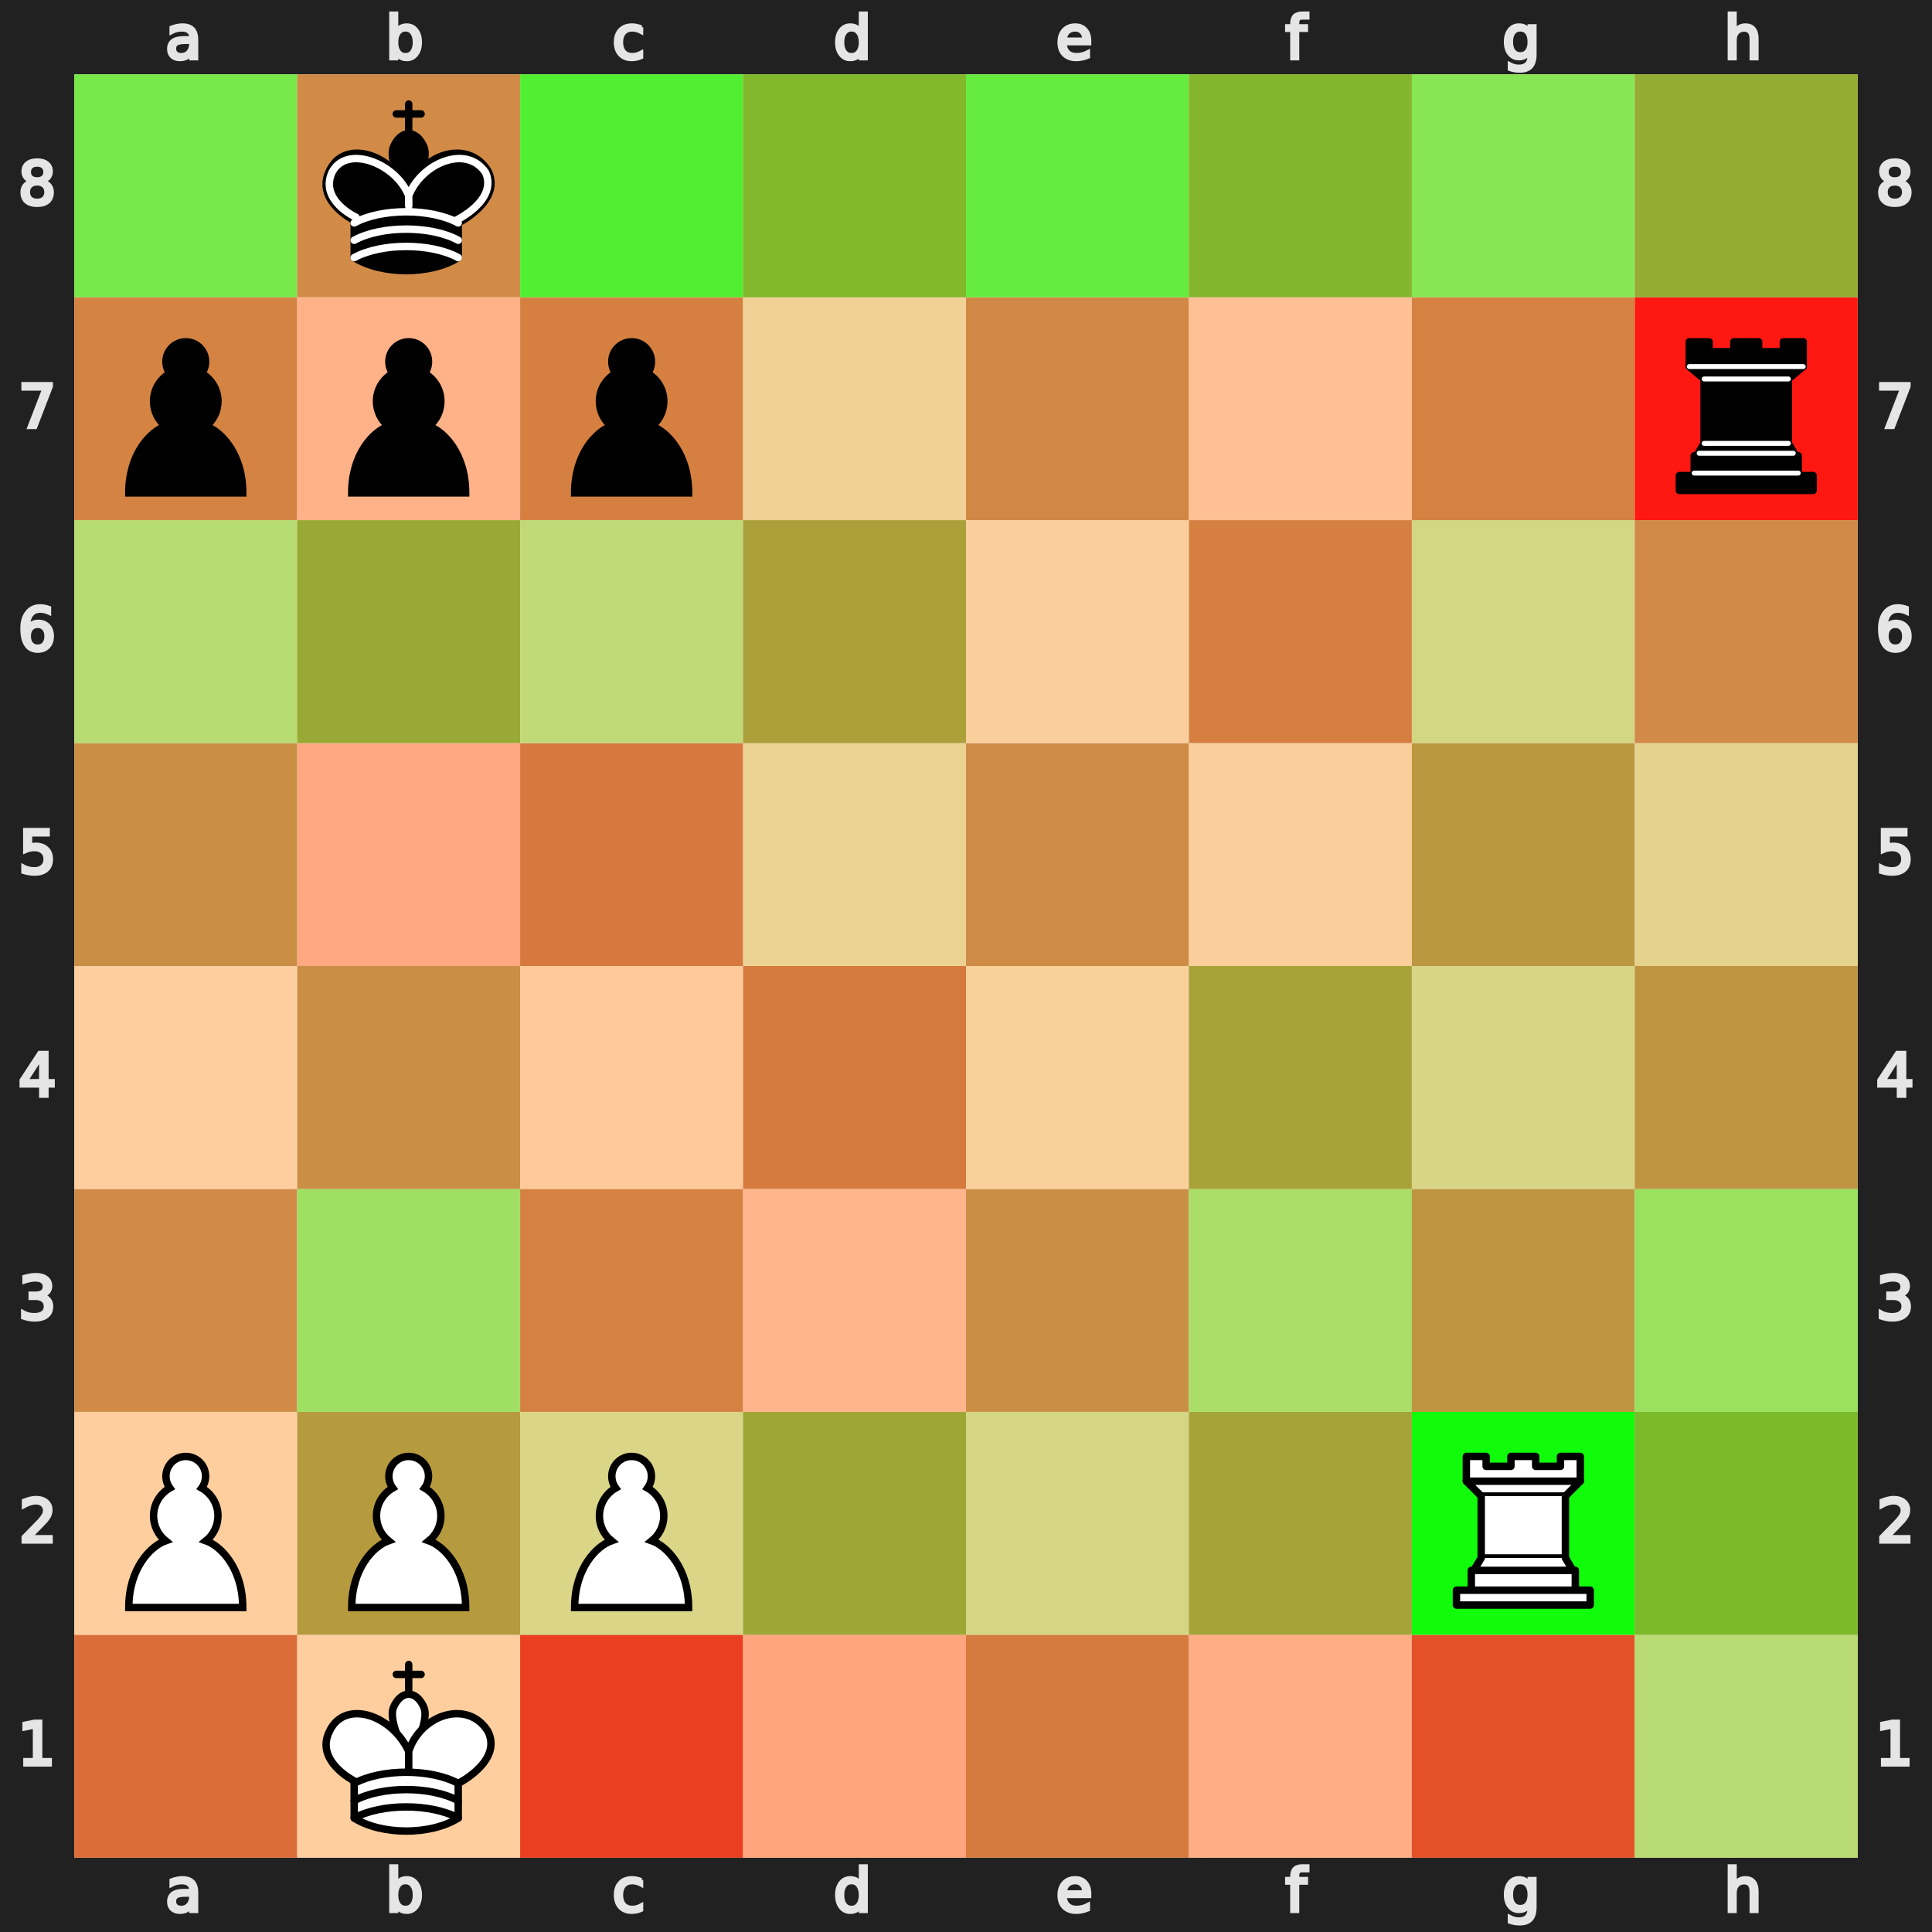
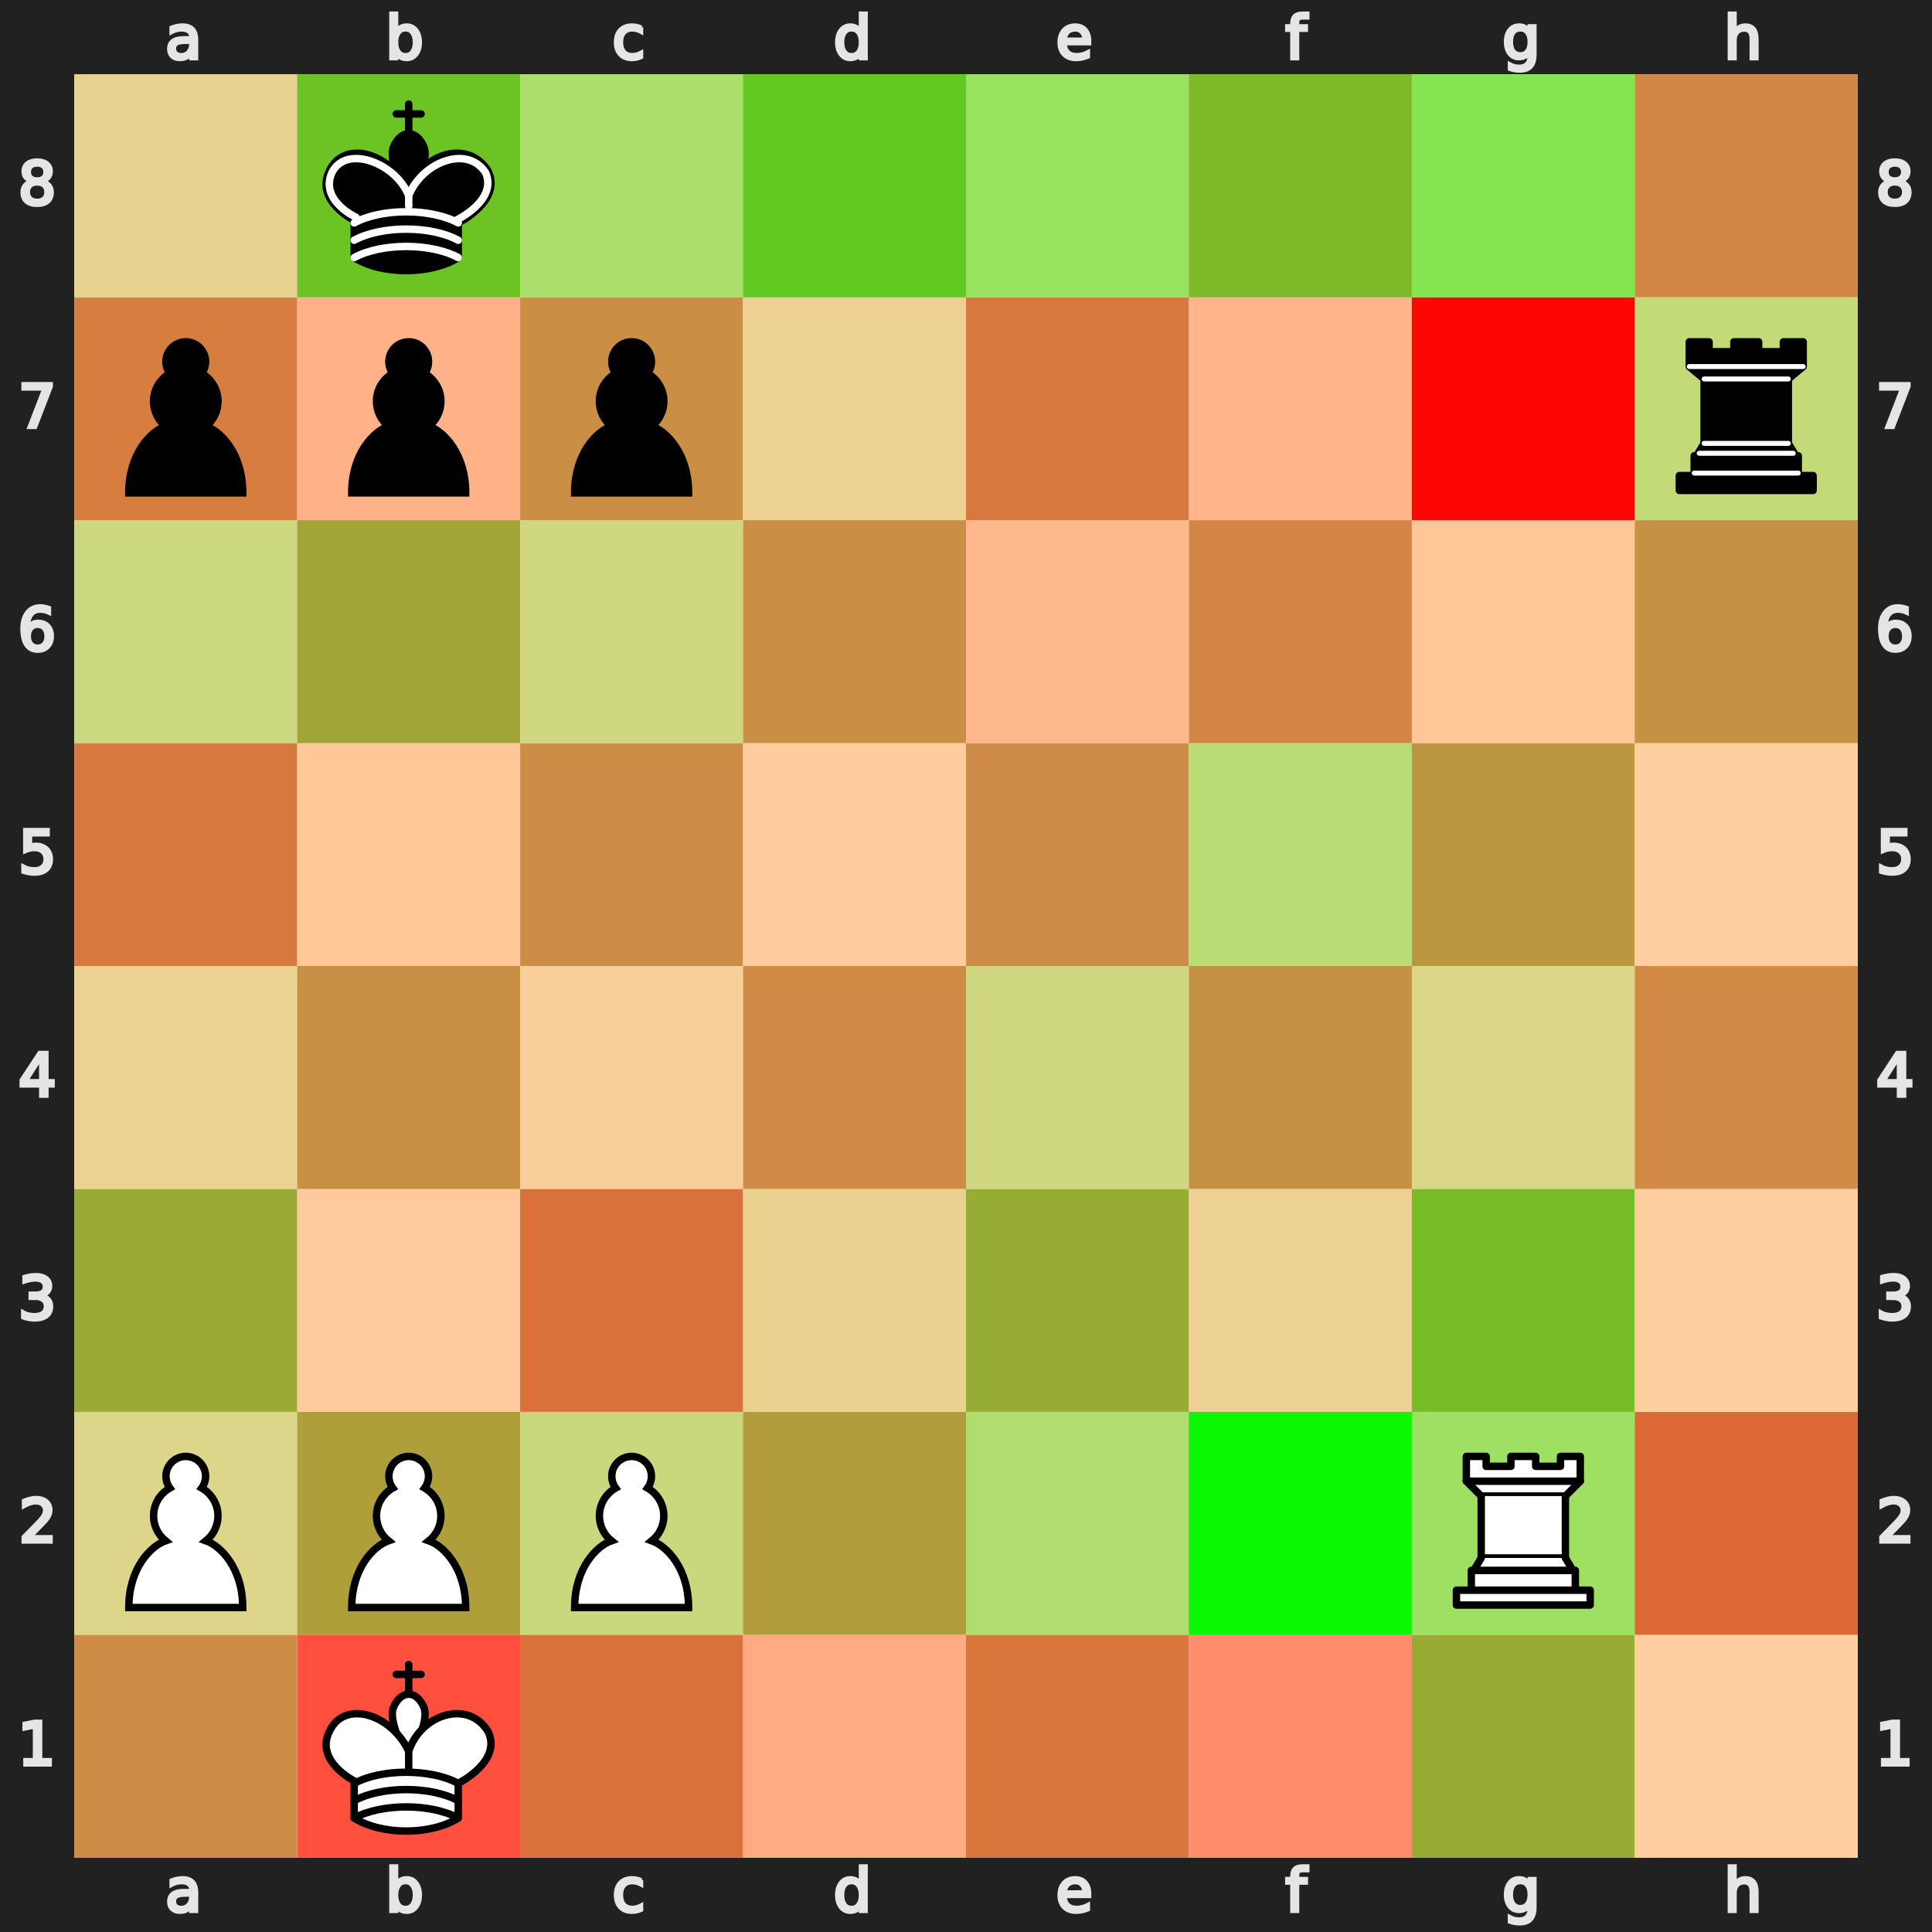
<svg xmlns="http://www.w3.org/2000/svg" xmlns:xlink="http://www.w3.org/1999/xlink" viewBox="0 0 390 390">
  <defs>
    <g id="white-pawn" class="white pawn">
      <path d="M22.5 9c-2.21 0-4 1.79-4 4 0 .89.29 1.71.78 2.38C17.33 16.5 16 18.59 16 21c0 2.03.94 3.84 2.41 5.03-3 1.06-7.41 5.55-7.41 13.47h23c0-7.92-4.41-12.41-7.41-13.47 1.47-1.19 2.41-3 2.41-5.03 0-2.41-1.33-4.5-3.28-5.62.49-.67.78-1.49.78-2.38 0-2.21-1.79-4-4-4z" fill="#fff" stroke="#000" stroke-width="1.5" stroke-linecap="round" />
    </g>
    <g id="white-rook" class="white rook" fill="#fff" fill-rule="evenodd" stroke="#000" stroke-width="1.5" stroke-linecap="round" stroke-linejoin="round">
      <path d="M9 39h27v-3H9v3zM12 36v-4h21v4H12zM11 14V9h4v2h5V9h5v2h5V9h4v5" stroke-linecap="butt" />
      <path d="M34 14l-3 3H14l-3-3" />
      <path d="M31 17v12.5H14V17" stroke-linecap="butt" stroke-linejoin="miter" />
      <path d="M31 29.5l1.5 2.5h-20l1.5-2.5" />
      <path d="M11 14h23" fill="none" stroke-linejoin="miter" />
    </g>
    <g id="white-king" class="white king" fill="none" fill-rule="evenodd" stroke="#000" stroke-width="1.5" stroke-linecap="round" stroke-linejoin="round">
      <path d="M22.5 11.63V6M20 8h5" stroke-linejoin="miter" />
      <path d="M22.5 25s4.5-7.5 3-10.5c0 0-1-2.5-3-2.5s-3 2.5-3 2.5c-1.5 3 3 10.5 3 10.5" fill="#fff" stroke-linecap="butt" stroke-linejoin="miter" />
      <path d="M11.5 37c5.5 3.5 15.5 3.5 21 0v-7s9-4.5 6-10.5c-4-6.5-13.5-3.5-16 4V27v-3.5c-3.5-7.5-13-10.5-16-4-3 6 5 10 5 10V37z" fill="#fff" />
      <path d="M11.5 30c5.5-3 15.5-3 21 0m-21 3.5c5.5-3 15.5-3 21 0m-21 3.5c5.5-3 15.5-3 21 0" />
    </g>
    <g id="black-pawn" class="black pawn">
      <path d="M22.5 9c-2.21 0-4 1.79-4 4 0 .89.29 1.71.78 2.38C17.33 16.5 16 18.59 16 21c0 2.03.94 3.84 2.41 5.03-3 1.06-7.41 5.55-7.41 13.47h23c0-7.92-4.41-12.41-7.41-13.47 1.47-1.19 2.41-3 2.41-5.03 0-2.41-1.33-4.5-3.28-5.62.49-.67.78-1.49.78-2.38 0-2.21-1.79-4-4-4z" fill="#000" stroke="#000" stroke-width="1.5" stroke-linecap="round" />
    </g>
    <g id="black-rook" class="black rook" fill="#000" fill-rule="evenodd" stroke="#000" stroke-width="1.5" stroke-linecap="round" stroke-linejoin="round">
      <path d="M9 39h27v-3H9v3zM12.5 32l1.5-2.5h17l1.5 2.5h-20zM12 36v-4h21v4H12z" stroke-linecap="butt" />
      <path d="M14 29.5v-13h17v13H14z" stroke-linecap="butt" stroke-linejoin="miter" />
      <path d="M14 16.5L11 14h23l-3 2.5H14zM11 14V9h4v2h5V9h5v2h5V9h4v5H11z" stroke-linecap="butt" />
      <path d="M12 35.5h21M13 31.5h19M14 29.5h17M14 16.5h17M11 14h23" fill="none" stroke="#fff" stroke-width="1" stroke-linejoin="miter" />
    </g>
    <g id="black-king" class="black king" fill="none" fill-rule="evenodd" stroke="#000" stroke-width="1.5" stroke-linecap="round" stroke-linejoin="round">
      <path d="M22.5 11.63V6" stroke-linejoin="miter" />
      <path d="M22.5 25s4.5-7.5 3-10.5c0 0-1-2.5-3-2.5s-3 2.5-3 2.5c-1.5 3 3 10.5 3 10.5" fill="#000" stroke-linecap="butt" stroke-linejoin="miter" />
      <path d="M11.5 37c5.5 3.5 15.5 3.5 21 0v-7s9-4.5 6-10.5c-4-6.5-13.5-3.5-16 4V27v-3.5c-3.5-7.5-13-10.5-16-4-3 6 5 10 5 10V37z" fill="#000" />
      <path d="M20 8h5" stroke-linejoin="miter" />
      <path d="M32 29.5s8.5-4 6.03-9.65C34.15 14 25 18 22.5 24.5l.01 2.1-.01-2.1C20 18 9.906 14 6.997 19.85c-2.497 5.65 4.853 9 4.853 9M11.5 30c5.5-3 15.5-3 21 0m-21 3.5c5.5-3 15.5-3 21 0m-21 3.5c5.5-3 15.5-3 21 0" stroke="#fff" />
    </g>
  </defs>
  <rect x="7.5" y="7.5" width="375" height="375" fill="none" stroke="#212121" stroke-width="15" />
  <g transform="translate(20, 1) scale(0.75, 0.75)" fill="#e5e5e5" stroke="#e5e5e5">
    <path d="M23.328 10.016q-1.742 0-2.414.398-.672.398-.672 1.36 0 .765.5 1.218.508.445 1.375.445 1.196 0 1.914-.843.727-.852.727-2.258v-.32zm2.867-.594v4.992h-1.437v-1.328q-.492.797-1.227 1.18-.734.375-1.797.375-1.343 0-2.14-.75-.79-.758-.79-2.024 0-1.476.985-2.226.992-.75 2.953-.75h2.016V8.75q0-.992-.656-1.531-.649-.547-1.829-.547-.75 0-1.46.18-.711.18-1.368.539V6.062q.79-.304 1.532-.453.742-.156 1.445-.156 1.898 0 2.836.984.937.985.937 2.985z" />
  </g>
  <g transform="translate(20, 375) scale(0.75, 0.75)" fill="#e5e5e5" stroke="#e5e5e5">
    <path d="M23.328 10.016q-1.742 0-2.414.398-.672.398-.672 1.36 0 .765.5 1.218.508.445 1.375.445 1.196 0 1.914-.843.727-.852.727-2.258v-.32zm2.867-.594v4.992h-1.437v-1.328q-.492.797-1.227 1.18-.734.375-1.797.375-1.343 0-2.14-.75-.79-.758-.79-2.024 0-1.476.985-2.226.992-.75 2.953-.75h2.016V8.75q0-.992-.656-1.531-.649-.547-1.829-.547-.75 0-1.46.18-.711.18-1.368.539V6.062q.79-.304 1.532-.453.742-.156 1.445-.156 1.898 0 2.836.984.937.985.937 2.985z" />
  </g>
  <g transform="translate(65, 1) scale(0.75, 0.75)" fill="#e5e5e5" stroke="#e5e5e5">
    <path d="M24.922 10.047q0-1.586-.656-2.485-.649-.906-1.79-.906-1.14 0-1.796.906-.649.899-.649 2.485 0 1.586.649 2.492.656.898 1.797.898 1.14 0 1.789-.898.656-.906.656-2.492zm-4.89-3.055q.452-.781 1.14-1.156.695-.383 1.656-.383 1.594 0 2.586 1.266 1 1.265 1 3.328 0 2.062-1 3.328-.992 1.266-2.586 1.266-.96 0-1.656-.375-.688-.383-1.14-1.164v1.312h-1.446V2.258h1.445z" />
  </g>
  <g transform="translate(65, 375) scale(0.75, 0.75)" fill="#e5e5e5" stroke="#e5e5e5">
    <path d="M24.922 10.047q0-1.586-.656-2.485-.649-.906-1.79-.906-1.14 0-1.796.906-.649.899-.649 2.485 0 1.586.649 2.492.656.898 1.797.898 1.14 0 1.789-.898.656-.906.656-2.492zm-4.89-3.055q.452-.781 1.14-1.156.695-.383 1.656-.383 1.594 0 2.586 1.266 1 1.265 1 3.328 0 2.062-1 3.328-.992 1.266-2.586 1.266-.96 0-1.656-.375-.688-.383-1.14-1.164v1.312h-1.446V2.258h1.445z" />
  </g>
  <g transform="translate(110, 1) scale(0.75, 0.75)" fill="#e5e5e5" stroke="#e5e5e5">
    <path d="M25.96 6v1.344q-.608-.336-1.226-.5-.609-.172-1.234-.172-1.398 0-2.172.89-.773.883-.773 2.485 0 1.601.773 2.492.774.883 2.172.883.625 0 1.234-.164.618-.172 1.227-.508v1.328q-.602.281-1.25.422-.64.14-1.367.14-1.977 0-3.14-1.242-1.165-1.242-1.165-3.351 0-2.14 1.172-3.367 1.18-1.227 3.227-1.227.664 0 1.296.14.633.134 1.227.407z" />
  </g>
  <g transform="translate(110, 375) scale(0.75, 0.75)" fill="#e5e5e5" stroke="#e5e5e5">
    <path d="M25.96 6v1.344q-.608-.336-1.226-.5-.609-.172-1.234-.172-1.398 0-2.172.89-.773.883-.773 2.485 0 1.601.773 2.492.774.883 2.172.883.625 0 1.234-.164.618-.172 1.227-.508v1.328q-.602.281-1.25.422-.64.14-1.367.14-1.977 0-3.14-1.242-1.165-1.242-1.165-3.351 0-2.14 1.172-3.367 1.18-1.227 3.227-1.227.664 0 1.296.14.633.134 1.227.407z" />
  </g>
  <g transform="translate(155, 1) scale(0.75, 0.75)" fill="#e5e5e5" stroke="#e5e5e5">
    <path d="M24.973 6.992V2.258h1.437v12.156h-1.437v-1.312q-.453.78-1.149 1.164-.687.375-1.656.375-1.586 0-2.586-1.266-.992-1.266-.992-3.328 0-2.063.992-3.328 1-1.266 2.586-1.266.969 0 1.656.383.696.375 1.149 1.156zm-4.899 3.055q0 1.586.649 2.492.656.898 1.797.898 1.14 0 1.796-.898.657-.906.657-2.492 0-1.586-.657-2.485-.656-.906-1.796-.906-1.141 0-1.797.906-.649.899-.649 2.485z" />
  </g>
  <g transform="translate(155, 375) scale(0.75, 0.75)" fill="#e5e5e5" stroke="#e5e5e5">
    <path d="M24.973 6.992V2.258h1.437v12.156h-1.437v-1.312q-.453.78-1.149 1.164-.687.375-1.656.375-1.586 0-2.586-1.266-.992-1.266-.992-3.328 0-2.063.992-3.328 1-1.266 2.586-1.266.969 0 1.656.383.696.375 1.149 1.156zm-4.899 3.055q0 1.586.649 2.492.656.898 1.797.898 1.14 0 1.796-.898.657-.906.657-2.492 0-1.586-.657-2.485-.656-.906-1.796-.906-1.141 0-1.797.906-.649.899-.649 2.485z" />
  </g>
  <g transform="translate(200, 1) scale(0.75, 0.75)" fill="#e5e5e5" stroke="#e5e5e5">
    <path d="M26.555 9.68v.703h-6.61q.094 1.484.89 2.265.806.774 2.235.774.828 0 1.602-.203.781-.203 1.547-.61v1.36q-.774.328-1.586.5-.813.172-1.649.172-2.093 0-3.32-1.22-1.219-1.218-1.219-3.296 0-2.148 1.157-3.406 1.164-1.266 3.132-1.266 1.766 0 2.79 1.14 1.03 1.134 1.03 3.087zm-1.438-.422q-.015-1.18-.664-1.883-.64-.703-1.703-.703-1.203 0-1.93.68-.718.68-.828 1.914z" />
  </g>
  <g transform="translate(200, 375) scale(0.75, 0.75)" fill="#e5e5e5" stroke="#e5e5e5">
    <path d="M26.555 9.68v.703h-6.61q.094 1.484.89 2.265.806.774 2.235.774.828 0 1.602-.203.781-.203 1.547-.61v1.36q-.774.328-1.586.5-.813.172-1.649.172-2.093 0-3.32-1.22-1.219-1.218-1.219-3.296 0-2.148 1.157-3.406 1.164-1.266 3.132-1.266 1.766 0 2.79 1.14 1.03 1.134 1.03 3.087zm-1.438-.422q-.015-1.18-.664-1.883-.64-.703-1.703-.703-1.203 0-1.93.68-.718.68-.828 1.914z" />
  </g>
  <g transform="translate(245, 1) scale(0.75, 0.75)" fill="#e5e5e5" stroke="#e5e5e5">
    <path d="M25.285 2.258v1.195H23.91q-.773 0-1.078.313-.297.312-.297 1.125v.773h2.367v1.117h-2.367v7.633H21.09V6.781h-1.375V5.664h1.375v-.61q0-1.46.68-2.124.68-.672 2.156-.672z" />
  </g>
  <g transform="translate(245, 375) scale(0.75, 0.75)" fill="#e5e5e5" stroke="#e5e5e5">
    <path d="M25.285 2.258v1.195H23.91q-.773 0-1.078.313-.297.312-.297 1.125v.773h2.367v1.117h-2.367v7.633H21.09V6.781h-1.375V5.664h1.375v-.61q0-1.46.68-2.124.68-.672 2.156-.672z" />
  </g>
  <g transform="translate(290, 1) scale(0.75, 0.75)" fill="#e5e5e5" stroke="#e5e5e5">
    <path d="M24.973 9.937q0-1.562-.649-2.421-.64-.86-1.804-.86-1.157 0-1.805.86-.64.859-.64 2.421 0 1.555.64 2.415.648.859 1.805.859 1.164 0 1.804-.86.649-.859.649-2.414zm1.437 3.391q0 2.234-.992 3.32-.992 1.094-3.04 1.094-.757 0-1.429-.117-.672-.11-1.304-.344v-1.398q.632.344 1.25.508.617.164 1.257.164 1.414 0 2.118-.743.703-.734.703-2.226v-.711q-.446.773-1.141 1.156-.695.383-1.664.383-1.61 0-2.594-1.227-.984-1.226-.984-3.25 0-2.03.984-3.257.985-1.227 2.594-1.227.969 0 1.664.383t1.14 1.156V5.664h1.438z" />
  </g>
  <g transform="translate(290, 375) scale(0.75, 0.75)" fill="#e5e5e5" stroke="#e5e5e5">
    <path d="M24.973 9.937q0-1.562-.649-2.421-.64-.86-1.804-.86-1.157 0-1.805.86-.64.859-.64 2.421 0 1.555.64 2.415.648.859 1.805.859 1.164 0 1.804-.86.649-.859.649-2.414zm1.437 3.391q0 2.234-.992 3.32-.992 1.094-3.04 1.094-.757 0-1.429-.117-.672-.11-1.304-.344v-1.398q.632.344 1.25.508.617.164 1.257.164 1.414 0 2.118-.743.703-.734.703-2.226v-.711q-.446.773-1.141 1.156-.695.383-1.664.383-1.61 0-2.594-1.227-.984-1.226-.984-3.25 0-2.03.984-3.257.985-1.227 2.594-1.227.969 0 1.664.383t1.14 1.156V5.664h1.438z" />
  </g>
  <g transform="translate(335, 1) scale(0.75, 0.75)" fill="#e5e5e5" stroke="#e5e5e5">
    <path d="M26.164 9.133v5.281h-1.437V9.18q0-1.243-.485-1.86-.484-.617-1.453-.617-1.164 0-1.836.742-.672.742-.672 2.024v4.945h-1.445V2.258h1.445v4.765q.516-.789 1.211-1.18.703-.39 1.617-.39 1.508 0 2.282.938.773.93.773 2.742z" />
  </g>
  <g transform="translate(335, 375) scale(0.75, 0.75)" fill="#e5e5e5" stroke="#e5e5e5">
    <path d="M26.164 9.133v5.281h-1.437V9.18q0-1.243-.485-1.86-.484-.617-1.453-.617-1.164 0-1.836.742-.672.742-.672 2.024v4.945h-1.445V2.258h1.445v4.765q.516-.789 1.211-1.18.703-.39 1.617-.39 1.508 0 2.282.938.773.93.773 2.742z" />
  </g>
  <g transform="translate(0, 335) scale(0.75, 0.75)" fill="#e5e5e5" stroke="#e5e5e5">
    <path d="M6.754 26.996h2.578v-8.898l-2.805.562v-1.437l2.79-.563h1.578v10.336h2.578v1.328h-6.72z" />
  </g>
  <g transform="translate(375, 335) scale(0.75, 0.75)" fill="#e5e5e5" stroke="#e5e5e5">
    <path d="M6.754 26.996h2.578v-8.898l-2.805.562v-1.437l2.79-.563h1.578v10.336h2.578v1.328h-6.72z" />
  </g>
  <g transform="translate(0, 290) scale(0.75, 0.75)" fill="#e5e5e5" stroke="#e5e5e5">
    <path d="M8.195 26.996h5.508v1.328H6.297v-1.328q.898-.93 2.445-2.492 1.555-1.57 1.953-2.024.758-.851 1.055-1.437.305-.594.305-1.164 0-.93-.657-1.516-.648-.586-1.695-.586-.742 0-1.57.258-.82.258-1.758.781v-1.593q.953-.383 1.781-.578.828-.196 1.516-.196 1.812 0 2.89.906 1.079.907 1.079 2.422 0 .72-.274 1.368-.265.64-.976 1.515-.196.227-1.243 1.313-1.046 1.078-2.953 3.023z" />
  </g>
  <g transform="translate(375, 290) scale(0.75, 0.75)" fill="#e5e5e5" stroke="#e5e5e5">
    <path d="M8.195 26.996h5.508v1.328H6.297v-1.328q.898-.93 2.445-2.492 1.555-1.57 1.953-2.024.758-.851 1.055-1.437.305-.594.305-1.164 0-.93-.657-1.516-.648-.586-1.695-.586-.742 0-1.57.258-.82.258-1.758.781v-1.593q.953-.383 1.781-.578.828-.196 1.516-.196 1.812 0 2.89.906 1.079.907 1.079 2.422 0 .72-.274 1.368-.265.64-.976 1.515-.196.227-1.243 1.313-1.046 1.078-2.953 3.023z" />
  </g>
  <g transform="translate(0, 245) scale(0.75, 0.75)" fill="#e5e5e5" stroke="#e5e5e5">
    <path d="M11.434 22.035q1.132.242 1.765 1.008.64.766.64 1.89 0 1.727-1.187 2.672-1.187.946-3.375.946-.734 0-1.515-.149-.774-.14-1.602-.43V26.45q.656.383 1.438.578.78.196 1.632.196 1.485 0 2.258-.586.782-.586.782-1.703 0-1.032-.727-1.61-.719-.586-2.008-.586h-1.36v-1.297h1.423q1.164 0 1.78-.46.618-.47.618-1.344 0-.899-.64-1.375-.633-.485-1.82-.485-.65 0-1.391.141-.743.14-1.633.437V16.95q.898-.25 1.68-.375.788-.125 1.484-.125 1.797 0 2.844.82 1.046.813 1.046 2.204 0 .968-.554 1.64-.555.664-1.578.922z" />
  </g>
  <g transform="translate(375, 245) scale(0.75, 0.75)" fill="#e5e5e5" stroke="#e5e5e5">
    <path d="M11.434 22.035q1.132.242 1.765 1.008.64.766.64 1.89 0 1.727-1.187 2.672-1.187.946-3.375.946-.734 0-1.515-.149-.774-.14-1.602-.43V26.45q.656.383 1.438.578.78.196 1.632.196 1.485 0 2.258-.586.782-.586.782-1.703 0-1.032-.727-1.61-.719-.586-2.008-.586h-1.36v-1.297h1.423q1.164 0 1.78-.46.618-.47.618-1.344 0-.899-.64-1.375-.633-.485-1.82-.485-.65 0-1.391.141-.743.14-1.633.437V16.95q.898-.25 1.68-.375.788-.125 1.484-.125 1.797 0 2.844.82 1.046.813 1.046 2.204 0 .968-.554 1.64-.555.664-1.578.922z" />
  </g>
  <g transform="translate(0, 200) scale(0.75, 0.75)" fill="#e5e5e5" stroke="#e5e5e5">
    <path d="M11.016 18.035L7.03 24.262h3.985zm-.414-1.375h1.984v7.602h1.664v1.312h-1.664v2.75h-1.57v-2.75H5.75v-1.523z" />
  </g>
  <g transform="translate(375, 200) scale(0.75, 0.75)" fill="#e5e5e5" stroke="#e5e5e5">
    <path d="M11.016 18.035L7.03 24.262h3.985zm-.414-1.375h1.984v7.602h1.664v1.312h-1.664v2.75h-1.57v-2.75H5.75v-1.523z" />
  </g>
  <g transform="translate(0, 155) scale(0.75, 0.75)" fill="#e5e5e5" stroke="#e5e5e5">
    <path d="M6.719 16.66h6.195v1.328h-4.75v2.86q.344-.118.688-.172.343-.063.687-.063 1.953 0 3.094 1.07 1.14 1.07 1.14 2.899 0 1.883-1.171 2.93-1.172 1.039-3.305 1.039-.735 0-1.5-.125-.758-.125-1.57-.375v-1.586q.703.383 1.453.57.75.188 1.586.188 1.351 0 2.14-.711.79-.711.79-1.93 0-1.219-.79-1.93-.789-.71-2.14-.71-.633 0-1.266.14-.625.14-1.281.438z" />
  </g>
  <g transform="translate(375, 155) scale(0.75, 0.75)" fill="#e5e5e5" stroke="#e5e5e5">
    <path d="M6.719 16.66h6.195v1.328h-4.75v2.86q.344-.118.688-.172.343-.063.687-.063 1.953 0 3.094 1.07 1.14 1.07 1.14 2.899 0 1.883-1.171 2.93-1.172 1.039-3.305 1.039-.735 0-1.5-.125-.758-.125-1.57-.375v-1.586q.703.383 1.453.57.75.188 1.586.188 1.351 0 2.14-.711.79-.711.79-1.93 0-1.219-.79-1.93-.789-.71-2.14-.71-.633 0-1.266.14-.625.14-1.281.438z" />
  </g>
  <g transform="translate(0, 110) scale(0.75, 0.75)" fill="#e5e5e5" stroke="#e5e5e5">
    <path d="M10.137 21.863q-1.063 0-1.688.727-.617.726-.617 1.992 0 1.258.617 1.992.625.727 1.688.727 1.062 0 1.68-.727.624-.734.624-1.992 0-1.266-.625-1.992-.617-.727-1.68-.727zm3.133-4.945v1.437q-.594-.28-1.204-.43-.601-.148-1.195-.148-1.562 0-2.39 1.055-.82 1.055-.938 3.188.46-.68 1.156-1.04.696-.367 1.531-.367 1.758 0 2.774 1.07 1.023 1.063 1.023 2.899 0 1.797-1.062 2.883-1.063 1.086-2.828 1.086-2.024 0-3.094-1.547-1.07-1.555-1.07-4.5 0-2.766 1.312-4.406 1.313-1.649 3.524-1.649.593 0 1.195.117.61.118 1.266.352z" />
  </g>
  <g transform="translate(375, 110) scale(0.75, 0.75)" fill="#e5e5e5" stroke="#e5e5e5">
    <path d="M10.137 21.863q-1.063 0-1.688.727-.617.726-.617 1.992 0 1.258.617 1.992.625.727 1.688.727 1.062 0 1.68-.727.624-.734.624-1.992 0-1.266-.625-1.992-.617-.727-1.68-.727zm3.133-4.945v1.437q-.594-.28-1.204-.43-.601-.148-1.195-.148-1.562 0-2.39 1.055-.82 1.055-.938 3.188.46-.68 1.156-1.04.696-.367 1.531-.367 1.758 0 2.774 1.07 1.023 1.063 1.023 2.899 0 1.797-1.062 2.883-1.063 1.086-2.828 1.086-2.024 0-3.094-1.547-1.07-1.555-1.07-4.5 0-2.766 1.312-4.406 1.313-1.649 3.524-1.649.593 0 1.195.117.61.118 1.266.352z" />
  </g>
  <g transform="translate(0, 65) scale(0.75, 0.75)" fill="#e5e5e5" stroke="#e5e5e5">
    <path d="M6.25 16.66h7.5v.672L9.516 28.324H7.867l3.985-10.336H6.25z" />
  </g>
  <g transform="translate(375, 65) scale(0.75, 0.75)" fill="#e5e5e5" stroke="#e5e5e5">
    <path d="M6.25 16.66h7.5v.672L9.516 28.324H7.867l3.985-10.336H6.25z" />
  </g>
  <g transform="translate(0, 20) scale(0.75, 0.75)" fill="#e5e5e5" stroke="#e5e5e5">
    <path d="M10 22.785q-1.125 0-1.773.602-.641.601-.641 1.656t.64 1.656q.649.602 1.774.602t1.773-.602q.649-.61.649-1.656 0-1.055-.649-1.656-.64-.602-1.773-.602zm-1.578-.672q-1.016-.25-1.586-.945-.563-.695-.563-1.695 0-1.399.993-2.211 1-.813 2.734-.813 1.742 0 2.734.813.993.812.993 2.21 0 1-.57 1.696-.563.695-1.571.945 1.14.266 1.773 1.04.641.773.641 1.89 0 1.695-1.04 2.602-1.03.906-2.96.906t-2.969-.906Q6 26.738 6 25.043q0-1.117.64-1.89.641-.774 1.782-1.04zm-.578-2.492q0 .906.562 1.414.57.508 1.594.508 1.016 0 1.586-.508.578-.508.578-1.414 0-.906-.578-1.414-.57-.508-1.586-.508-1.023 0-1.594.508-.562.508-.562 1.414z" />
  </g>
  <g transform="translate(375, 20) scale(0.75, 0.75)" fill="#e5e5e5" stroke="#e5e5e5">
    <path d="M10 22.785q-1.125 0-1.773.602-.641.601-.641 1.656t.64 1.656q.649.602 1.774.602t1.773-.602q.649-.61.649-1.656 0-1.055-.649-1.656-.64-.602-1.773-.602zm-1.578-.672q-1.016-.25-1.586-.945-.563-.695-.563-1.695 0-1.399.993-2.211 1-.813 2.734-.813 1.742 0 2.734.813.993.812.993 2.21 0 1-.57 1.696-.563.695-1.571.945 1.14.266 1.773 1.04.641.773.641 1.89 0 1.695-1.04 2.602-1.03.906-2.96.906t-2.969-.906Q6 26.738 6 25.043q0-1.117.64-1.89.641-.774 1.782-1.04zm-.578-2.492q0 .906.562 1.414.57.508 1.594.508 1.016 0 1.586-.508.578-.508.578-1.414 0-.906-.578-1.414-.57-.508-1.586-.508-1.023 0-1.594.508-.562.508-.562 1.414z" />
  </g>
  <rect x="15" y="330" width="45" height="45" class="square dark a1" stroke="none" fill="#d18b47" />
-   <rect x="15" y="330" width="45" height="45" stroke="none" fill="rgba(255, 0, 0, 0.212)" />
+   <rect x="15" y="330" width="45" height="45" stroke="none" fill="rgba(0, 255, 0, 0.013)" />
  <rect x="60" y="330" width="45" height="45" class="square light b1" stroke="none" fill="#ffce9e" />
-   <rect x="60" y="330" width="45" height="45" stroke="none" fill="rgba(255, 0, 0, 0.0)" />
+   <rect x="60" y="330" width="45" height="45" stroke="none" fill="rgba(255, 0, 0, 0.61)" />
  <rect x="105" y="330" width="45" height="45" class="square dark c1" stroke="none" fill="#d18b47" />
-   <rect x="105" y="330" width="45" height="45" stroke="none" fill="rgba(255, 0, 0, 0.545)" />
+   <rect x="105" y="330" width="45" height="45" stroke="none" fill="rgba(255, 0, 0, 0.19)" />
  <rect x="150" y="330" width="45" height="45" class="square light d1" stroke="none" fill="#ffce9e" />
-   <rect x="150" y="330" width="45" height="45" stroke="none" fill="rgba(255, 0, 0, 0.198)" />
+   <rect x="150" y="330" width="45" height="45" stroke="none" fill="rgba(255, 0, 0, 0.176)" />
  <rect x="195" y="330" width="45" height="45" class="square dark e1" stroke="none" fill="#d18b47" />
-   <rect x="195" y="330" width="45" height="45" stroke="none" fill="rgba(255, 0, 0, 0.124)" />
+   <rect x="195" y="330" width="45" height="45" stroke="none" fill="rgba(255, 0, 0, 0.149)" />
  <rect x="240" y="330" width="45" height="45" class="square light f1" stroke="none" fill="#ffce9e" />
-   <rect x="240" y="330" width="45" height="45" stroke="none" fill="rgba(255, 0, 0, 0.161)" />
+   <rect x="240" y="330" width="45" height="45" stroke="none" fill="rgba(255, 0, 0, 0.324)" />
  <rect x="285" y="330" width="45" height="45" class="square dark g1" stroke="none" fill="#d18b47" />
-   <rect x="285" y="330" width="45" height="45" stroke="none" fill="rgba(255, 0, 0, 0.421)" />
+   <rect x="285" y="330" width="45" height="45" stroke="none" fill="rgba(0, 255, 0, 0.276)" />
  <rect x="330" y="330" width="45" height="45" class="square light h1" stroke="none" fill="#ffce9e" />
-   <rect x="330" y="330" width="45" height="45" stroke="none" fill="rgba(0, 255, 0, 0.277)" />
+   <rect x="330" y="330" width="45" height="45" stroke="none" fill="rgba(255, 0, 0, 0.0)" />
  <rect x="15" y="285" width="45" height="45" class="square light a2" stroke="none" fill="#ffce9e" />
-   <rect x="15" y="285" width="45" height="45" stroke="none" fill="rgba(255, 0, 0, 0.0)" />
+   <rect x="15" y="285" width="45" height="45" stroke="none" fill="rgba(0, 255, 0, 0.136)" />
  <rect x="60" y="285" width="45" height="45" class="square dark b2" stroke="none" fill="#d18b47" />
-   <rect x="60" y="285" width="45" height="45" stroke="none" fill="rgba(0, 255, 0, 0.13)" />
+   <rect x="60" y="285" width="45" height="45" stroke="none" fill="rgba(0, 255, 0, 0.169)" />
  <rect x="105" y="285" width="45" height="45" class="square light c2" stroke="none" fill="#ffce9e" />
-   <rect x="105" y="285" width="45" height="45" stroke="none" fill="rgba(0, 255, 0, 0.146)" />
+   <rect x="105" y="285" width="45" height="45" stroke="none" fill="rgba(0, 255, 0, 0.212)" />
  <rect x="150" y="285" width="45" height="45" class="square dark d2" stroke="none" fill="#d18b47" />
-   <rect x="150" y="285" width="45" height="45" stroke="none" fill="rgba(0, 255, 0, 0.246)" />
+   <rect x="150" y="285" width="45" height="45" stroke="none" fill="rgba(0, 255, 0, 0.146)" />
  <rect x="195" y="285" width="45" height="45" class="square light e2" stroke="none" fill="#ffce9e" />
-   <rect x="195" y="285" width="45" height="45" stroke="none" fill="rgba(0, 255, 0, 0.168)" />
+   <rect x="195" y="285" width="45" height="45" stroke="none" fill="rgba(0, 255, 0, 0.311)" />
  <rect x="240" y="285" width="45" height="45" class="square dark f2" stroke="none" fill="#d18b47" />
-   <rect x="240" y="285" width="45" height="45" stroke="none" fill="rgba(0, 255, 0, 0.213)" />
+   <rect x="240" y="285" width="45" height="45" stroke="none" fill="rgba(0, 255, 0, 0.936)" />
  <rect x="285" y="285" width="45" height="45" class="square light g2" stroke="none" fill="#ffce9e" />
-   <rect x="285" y="285" width="45" height="45" stroke="none" fill="rgba(0, 255, 0, 0.937)" />
+   <rect x="285" y="285" width="45" height="45" stroke="none" fill="rgba(0, 255, 0, 0.381)" />
  <rect x="330" y="285" width="45" height="45" class="square dark h2" stroke="none" fill="#d18b47" />
-   <rect x="330" y="285" width="45" height="45" stroke="none" fill="rgba(0, 255, 0, 0.414)" />
+   <rect x="330" y="285" width="45" height="45" stroke="none" fill="rgba(255, 0, 0, 0.246)" />
  <rect x="15" y="240" width="45" height="45" class="square dark a3" stroke="none" fill="#d18b47" />
-   <rect x="15" y="240" width="45" height="45" stroke="none" fill="rgba(255, 0, 0, 0.0)" />
+   <rect x="15" y="240" width="45" height="45" stroke="none" fill="rgba(0, 255, 0, 0.258)" />
  <rect x="60" y="240" width="45" height="45" class="square light b3" stroke="none" fill="#ffce9e" />
-   <rect x="60" y="240" width="45" height="45" stroke="none" fill="rgba(0, 255, 0, 0.378)" />
+   <rect x="60" y="240" width="45" height="45" stroke="none" fill="rgba(255, 0, 0, 0.023)" />
  <rect x="105" y="240" width="45" height="45" class="square dark c3" stroke="none" fill="#d18b47" />
-   <rect x="105" y="240" width="45" height="45" stroke="none" fill="rgba(255, 0, 0, 0.072)" />
+   <rect x="105" y="240" width="45" height="45" stroke="none" fill="rgba(255, 0, 0, 0.19)" />
  <rect x="150" y="240" width="45" height="45" class="square light d3" stroke="none" fill="#ffce9e" />
-   <rect x="150" y="240" width="45" height="45" stroke="none" fill="rgba(255, 0, 0, 0.125)" />
+   <rect x="150" y="240" width="45" height="45" stroke="none" fill="rgba(0, 255, 0, 0.087)" />
  <rect x="195" y="240" width="45" height="45" class="square dark e3" stroke="none" fill="#d18b47" />
-   <rect x="195" y="240" width="45" height="45" stroke="none" fill="rgba(0, 255, 0, 0.038)" />
+   <rect x="195" y="240" width="45" height="45" stroke="none" fill="rgba(0, 255, 0, 0.285)" />
  <rect x="240" y="240" width="45" height="45" class="square light f3" stroke="none" fill="#ffce9e" />
-   <rect x="240" y="240" width="45" height="45" stroke="none" fill="rgba(0, 255, 0, 0.335)" />
+   <rect x="240" y="240" width="45" height="45" stroke="none" fill="rgba(0, 255, 0, 0.073)" />
  <rect x="285" y="240" width="45" height="45" class="square dark g3" stroke="none" fill="#d18b47" />
-   <rect x="285" y="240" width="45" height="45" stroke="none" fill="rgba(0, 255, 0, 0.088)" />
+   <rect x="285" y="240" width="45" height="45" stroke="none" fill="rgba(0, 255, 0, 0.436)" />
  <rect x="330" y="240" width="45" height="45" class="square light h3" stroke="none" fill="#ffce9e" />
-   <rect x="330" y="240" width="45" height="45" stroke="none" fill="rgba(0, 255, 0, 0.395)" />
+   <rect x="330" y="240" width="45" height="45" stroke="none" fill="rgba(255, 0, 0, 0.0)" />
  <rect x="15" y="195" width="45" height="45" class="square light a4" stroke="none" fill="#ffce9e" />
-   <rect x="15" y="195" width="45" height="45" stroke="none" fill="rgba(255, 0, 0, 0.0)" />
+   <rect x="15" y="195" width="45" height="45" stroke="none" fill="rgba(0, 255, 0, 0.081)" />
  <rect x="60" y="195" width="45" height="45" class="square dark b4" stroke="none" fill="#d18b47" />
-   <rect x="60" y="195" width="45" height="45" stroke="none" fill="rgba(0, 255, 0, 0.033)" />
+   <rect x="60" y="195" width="45" height="45" stroke="none" fill="rgba(0, 255, 0, 0.05)" />
  <rect x="105" y="195" width="45" height="45" class="square light c4" stroke="none" fill="#ffce9e" />
-   <rect x="105" y="195" width="45" height="45" stroke="none" fill="rgba(255, 0, 0, 0.026)" />
+   <rect x="105" y="195" width="45" height="45" stroke="none" fill="rgba(0, 255, 0, 0.029)" />
  <rect x="150" y="195" width="45" height="45" class="square dark d4" stroke="none" fill="#d18b47" />
-   <rect x="150" y="195" width="45" height="45" stroke="none" fill="rgba(255, 0, 0, 0.127)" />
+   <rect x="150" y="195" width="45" height="45" stroke="none" fill="rgba(0, 255, 0, 0.006)" />
  <rect x="195" y="195" width="45" height="45" class="square light e4" stroke="none" fill="#ffce9e" />
-   <rect x="195" y="195" width="45" height="45" stroke="none" fill="rgba(0, 255, 0, 0.025)" />
+   <rect x="195" y="195" width="45" height="45" stroke="none" fill="rgba(0, 255, 0, 0.191)" />
  <rect x="240" y="195" width="45" height="45" class="square dark f4" stroke="none" fill="#d18b47" />
-   <rect x="240" y="195" width="45" height="45" stroke="none" fill="rgba(0, 255, 0, 0.199)" />
+   <rect x="240" y="195" width="45" height="45" stroke="none" fill="rgba(0, 255, 0, 0.062)" />
  <rect x="285" y="195" width="45" height="45" class="square light g4" stroke="none" fill="#ffce9e" />
-   <rect x="285" y="195" width="45" height="45" stroke="none" fill="rgba(0, 255, 0, 0.149)" />
+   <rect x="285" y="195" width="45" height="45" stroke="none" fill="rgba(0, 255, 0, 0.144)" />
  <rect x="330" y="195" width="45" height="45" class="square dark h4" stroke="none" fill="#d18b47" />
-   <rect x="330" y="195" width="45" height="45" stroke="none" fill="rgba(0, 255, 0, 0.089)" />
+   <rect x="330" y="195" width="45" height="45" stroke="none" fill="rgba(255, 0, 0, 0.0)" />
  <rect x="15" y="150" width="45" height="45" class="square dark a5" stroke="none" fill="#d18b47" />
-   <rect x="15" y="150" width="45" height="45" stroke="none" fill="rgba(0, 255, 0, 0.036)" />
+   <rect x="15" y="150" width="45" height="45" stroke="none" fill="rgba(255, 0, 0, 0.131)" />
  <rect x="60" y="150" width="45" height="45" class="square light b5" stroke="none" fill="#ffce9e" />
-   <rect x="60" y="150" width="45" height="45" stroke="none" fill="rgba(255, 0, 0, 0.186)" />
+   <rect x="60" y="150" width="45" height="45" stroke="none" fill="rgba(255, 0, 0, 0.041)" />
  <rect x="105" y="150" width="45" height="45" class="square dark c5" stroke="none" fill="#d18b47" />
-   <rect x="105" y="150" width="45" height="45" stroke="none" fill="rgba(255, 0, 0, 0.129)" />
+   <rect x="105" y="150" width="45" height="45" stroke="none" fill="rgba(0, 255, 0, 0.023)" />
  <rect x="150" y="150" width="45" height="45" class="square light d5" stroke="none" fill="#ffce9e" />
-   <rect x="150" y="150" width="45" height="45" stroke="none" fill="rgba(0, 255, 0, 0.078)" />
+   <rect x="150" y="150" width="45" height="45" stroke="none" fill="rgba(255, 0, 0, 0.005)" />
  <rect x="195" y="150" width="45" height="45" class="square dark e5" stroke="none" fill="#d18b47" />
-   <rect x="195" y="150" width="45" height="45" stroke="none" fill="rgba(0, 255, 0, 0.015)" />
+   <rect x="195" y="150" width="45" height="45" stroke="none" fill="rgba(0, 255, 0, 0.011)" />
  <rect x="240" y="150" width="45" height="45" class="square light f5" stroke="none" fill="#ffce9e" />
-   <rect x="240" y="150" width="45" height="45" stroke="none" fill="rgba(0, 255, 0, 0.016)" />
+   <rect x="240" y="150" width="45" height="45" stroke="none" fill="rgba(0, 255, 0, 0.268)" />
  <rect x="285" y="150" width="45" height="45" class="square dark g5" stroke="none" fill="#d18b47" />
-   <rect x="285" y="150" width="45" height="45" stroke="none" fill="rgba(0, 255, 0, 0.106)" />
+   <rect x="285" y="150" width="45" height="45" stroke="none" fill="rgba(0, 255, 0, 0.107)" />
  <rect x="330" y="150" width="45" height="45" class="square light h5" stroke="none" fill="#ffce9e" />
-   <rect x="330" y="150" width="45" height="45" stroke="none" fill="rgba(0, 255, 0, 0.107)" />
+   <rect x="330" y="150" width="45" height="45" stroke="none" fill="rgba(255, 0, 0, 0.0)" />
  <rect x="15" y="105" width="45" height="45" class="square light a6" stroke="none" fill="#ffce9e" />
-   <rect x="15" y="105" width="45" height="45" stroke="none" fill="rgba(0, 255, 0, 0.282)" />
+   <rect x="15" y="105" width="45" height="45" stroke="none" fill="rgba(0, 255, 0, 0.204)" />
  <rect x="60" y="105" width="45" height="45" class="square dark b6" stroke="none" fill="#d18b47" />
-   <rect x="60" y="105" width="45" height="45" stroke="none" fill="rgba(0, 255, 0, 0.268)" />
+   <rect x="60" y="105" width="45" height="45" stroke="none" fill="rgba(0, 255, 0, 0.227)" />
  <rect x="105" y="105" width="45" height="45" class="square light c6" stroke="none" fill="#ffce9e" />
-   <rect x="105" y="105" width="45" height="45" stroke="none" fill="rgba(0, 255, 0, 0.249)" />
+   <rect x="105" y="105" width="45" height="45" stroke="none" fill="rgba(0, 255, 0, 0.186)" />
  <rect x="150" y="105" width="45" height="45" class="square dark d6" stroke="none" fill="#d18b47" />
-   <rect x="150" y="105" width="45" height="45" stroke="none" fill="rgba(0, 255, 0, 0.183)" />
+   <rect x="150" y="105" width="45" height="45" stroke="none" fill="rgba(0, 255, 0, 0.038)" />
  <rect x="195" y="105" width="45" height="45" class="square light e6" stroke="none" fill="#ffce9e" />
-   <rect x="195" y="105" width="45" height="45" stroke="none" fill="rgba(0, 255, 0, 0.019)" />
+   <rect x="195" y="105" width="45" height="45" stroke="none" fill="rgba(255, 0, 0, 0.11)" />
  <rect x="240" y="105" width="45" height="45" class="square dark f6" stroke="none" fill="#d18b47" />
-   <rect x="240" y="105" width="45" height="45" stroke="none" fill="rgba(255, 0, 0, 0.088)" />
+   <rect x="240" y="105" width="45" height="45" stroke="none" fill="rgba(255, 0, 0, 0.042)" />
  <rect x="285" y="105" width="45" height="45" class="square light g6" stroke="none" fill="#ffce9e" />
-   <rect x="285" y="105" width="45" height="45" stroke="none" fill="rgba(0, 255, 0, 0.175)" />
+   <rect x="285" y="105" width="45" height="45" stroke="none" fill="rgba(255, 0, 0, 0.037)" />
  <rect x="330" y="105" width="45" height="45" class="square dark h6" stroke="none" fill="#d18b47" />
-   <rect x="330" y="105" width="45" height="45" stroke="none" fill="rgba(255, 0, 0, 0.004)" />
+   <rect x="330" y="105" width="45" height="45" stroke="none" fill="rgba(0, 255, 0, 0.059)" />
  <rect x="15" y="60" width="45" height="45" class="square dark a7" stroke="none" fill="#d18b47" />
-   <rect x="15" y="60" width="45" height="45" stroke="none" fill="rgba(255, 0, 0, 0.059)" />
+   <rect x="15" y="60" width="45" height="45" stroke="none" fill="rgba(255, 0, 0, 0.103)" />
  <rect x="60" y="60" width="45" height="45" class="square light b7" stroke="none" fill="#ffce9e" />
-   <rect x="60" y="60" width="45" height="45" stroke="none" fill="rgba(255, 0, 0, 0.14)" />
+   <rect x="60" y="60" width="45" height="45" stroke="none" fill="rgba(255, 0, 0, 0.142)" />
  <rect x="105" y="60" width="45" height="45" class="square dark c7" stroke="none" fill="#d18b47" />
-   <rect x="105" y="60" width="45" height="45" stroke="none" fill="rgba(255, 0, 0, 0.08)" />
+   <rect x="105" y="60" width="45" height="45" stroke="none" fill="rgba(0, 255, 0, 0.031)" />
  <rect x="150" y="60" width="45" height="45" class="square light d7" stroke="none" fill="#ffce9e" />
-   <rect x="150" y="60" width="45" height="45" stroke="none" fill="rgba(0, 255, 0, 0.055)" />
+   <rect x="150" y="60" width="45" height="45" stroke="none" fill="rgba(0, 255, 0, 0.072)" />
  <rect x="195" y="60" width="45" height="45" class="square dark e7" stroke="none" fill="#d18b47" />
-   <rect x="195" y="60" width="45" height="45" stroke="none" fill="rgba(255, 0, 0, 0.025)" />
+   <rect x="195" y="60" width="45" height="45" stroke="none" fill="rgba(255, 0, 0, 0.13)" />
  <rect x="240" y="60" width="45" height="45" class="square light f7" stroke="none" fill="#ffce9e" />
-   <rect x="240" y="60" width="45" height="45" stroke="none" fill="rgba(255, 0, 0, 0.066)" />
+   <rect x="240" y="60" width="45" height="45" stroke="none" fill="rgba(255, 0, 0, 0.125)" />
  <rect x="285" y="60" width="45" height="45" class="square dark g7" stroke="none" fill="#d18b47" />
-   <rect x="285" y="60" width="45" height="45" stroke="none" fill="rgba(255, 0, 0, 0.078)" />
+   <rect x="285" y="60" width="45" height="45" stroke="none" fill="rgba(255, 0, 0, 0.957)" />
  <rect x="330" y="60" width="45" height="45" class="square light h7" stroke="none" fill="#ffce9e" />
-   <rect x="330" y="60" width="45" height="45" stroke="none" fill="rgba(255, 0, 0, 0.884)" />
+   <rect x="330" y="60" width="45" height="45" stroke="none" fill="rgba(0, 255, 0, 0.235)" />
  <rect x="15" y="15" width="45" height="45" class="square light a8" stroke="none" fill="#ffce9e" />
-   <rect x="15" y="15" width="45" height="45" stroke="none" fill="rgba(0, 255, 0, 0.536)" />
+   <rect x="15" y="15" width="45" height="45" stroke="none" fill="rgba(0, 255, 0, 0.094)" />
  <rect x="60" y="15" width="45" height="45" class="square dark b8" stroke="none" fill="#d18b47" />
-   <rect x="60" y="15" width="45" height="45" stroke="none" fill="rgba(255, 0, 0, 0.0)" />
+   <rect x="60" y="15" width="45" height="45" stroke="none" fill="rgba(0, 255, 0, 0.486)" />
  <rect x="105" y="15" width="45" height="45" class="square light c8" stroke="none" fill="#ffce9e" />
-   <rect x="105" y="15" width="45" height="45" stroke="none" fill="rgba(0, 255, 0, 0.682)" />
+   <rect x="105" y="15" width="45" height="45" stroke="none" fill="rgba(0, 255, 0, 0.33)" />
  <rect x="150" y="15" width="45" height="45" class="square dark d8" stroke="none" fill="#d18b47" />
-   <rect x="150" y="15" width="45" height="45" stroke="none" fill="rgba(0, 255, 0, 0.384)" />
+   <rect x="150" y="15" width="45" height="45" stroke="none" fill="rgba(0, 255, 0, 0.534)" />
  <rect x="195" y="15" width="45" height="45" class="square light e8" stroke="none" fill="#ffce9e" />
-   <rect x="195" y="15" width="45" height="45" stroke="none" fill="rgba(0, 255, 0, 0.6)" />
+   <rect x="195" y="15" width="45" height="45" stroke="none" fill="rgba(0, 255, 0, 0.41)" />
  <rect x="240" y="15" width="45" height="45" class="square dark f8" stroke="none" fill="#d18b47" />
-   <rect x="240" y="15" width="45" height="45" stroke="none" fill="rgba(0, 255, 0, 0.369)" />
+   <rect x="240" y="15" width="45" height="45" stroke="none" fill="rgba(0, 255, 0, 0.41)" />
  <rect x="285" y="15" width="45" height="45" class="square light g8" stroke="none" fill="#ffce9e" />
-   <rect x="285" y="15" width="45" height="45" stroke="none" fill="rgba(0, 255, 0, 0.466)" />
+   <rect x="285" y="15" width="45" height="45" stroke="none" fill="rgba(0, 255, 0, 0.486)" />
  <rect x="330" y="15" width="45" height="45" class="square dark h8" stroke="none" fill="#d18b47" />
-   <rect x="330" y="15" width="45" height="45" stroke="none" fill="rgba(0, 255, 0, 0.289)" />
+   <rect x="330" y="15" width="45" height="45" stroke="none" fill="rgba(255, 0, 0, 0.035)" />
  <use href="#white-king" xlink:href="#white-king" transform="translate(60, 330)" />
  <use href="#white-pawn" xlink:href="#white-pawn" transform="translate(15, 285)" />
  <use href="#white-pawn" xlink:href="#white-pawn" transform="translate(60, 285)" />
  <use href="#white-pawn" xlink:href="#white-pawn" transform="translate(105, 285)" />
  <use href="#white-rook" xlink:href="#white-rook" transform="translate(285, 285)" />
  <use href="#black-pawn" xlink:href="#black-pawn" transform="translate(15, 60)" />
  <use href="#black-pawn" xlink:href="#black-pawn" transform="translate(60, 60)" />
  <use href="#black-pawn" xlink:href="#black-pawn" transform="translate(105, 60)" />
  <use href="#black-rook" xlink:href="#black-rook" transform="translate(330, 60)" />
  <use href="#black-king" xlink:href="#black-king" transform="translate(60, 15)" />
</svg>
